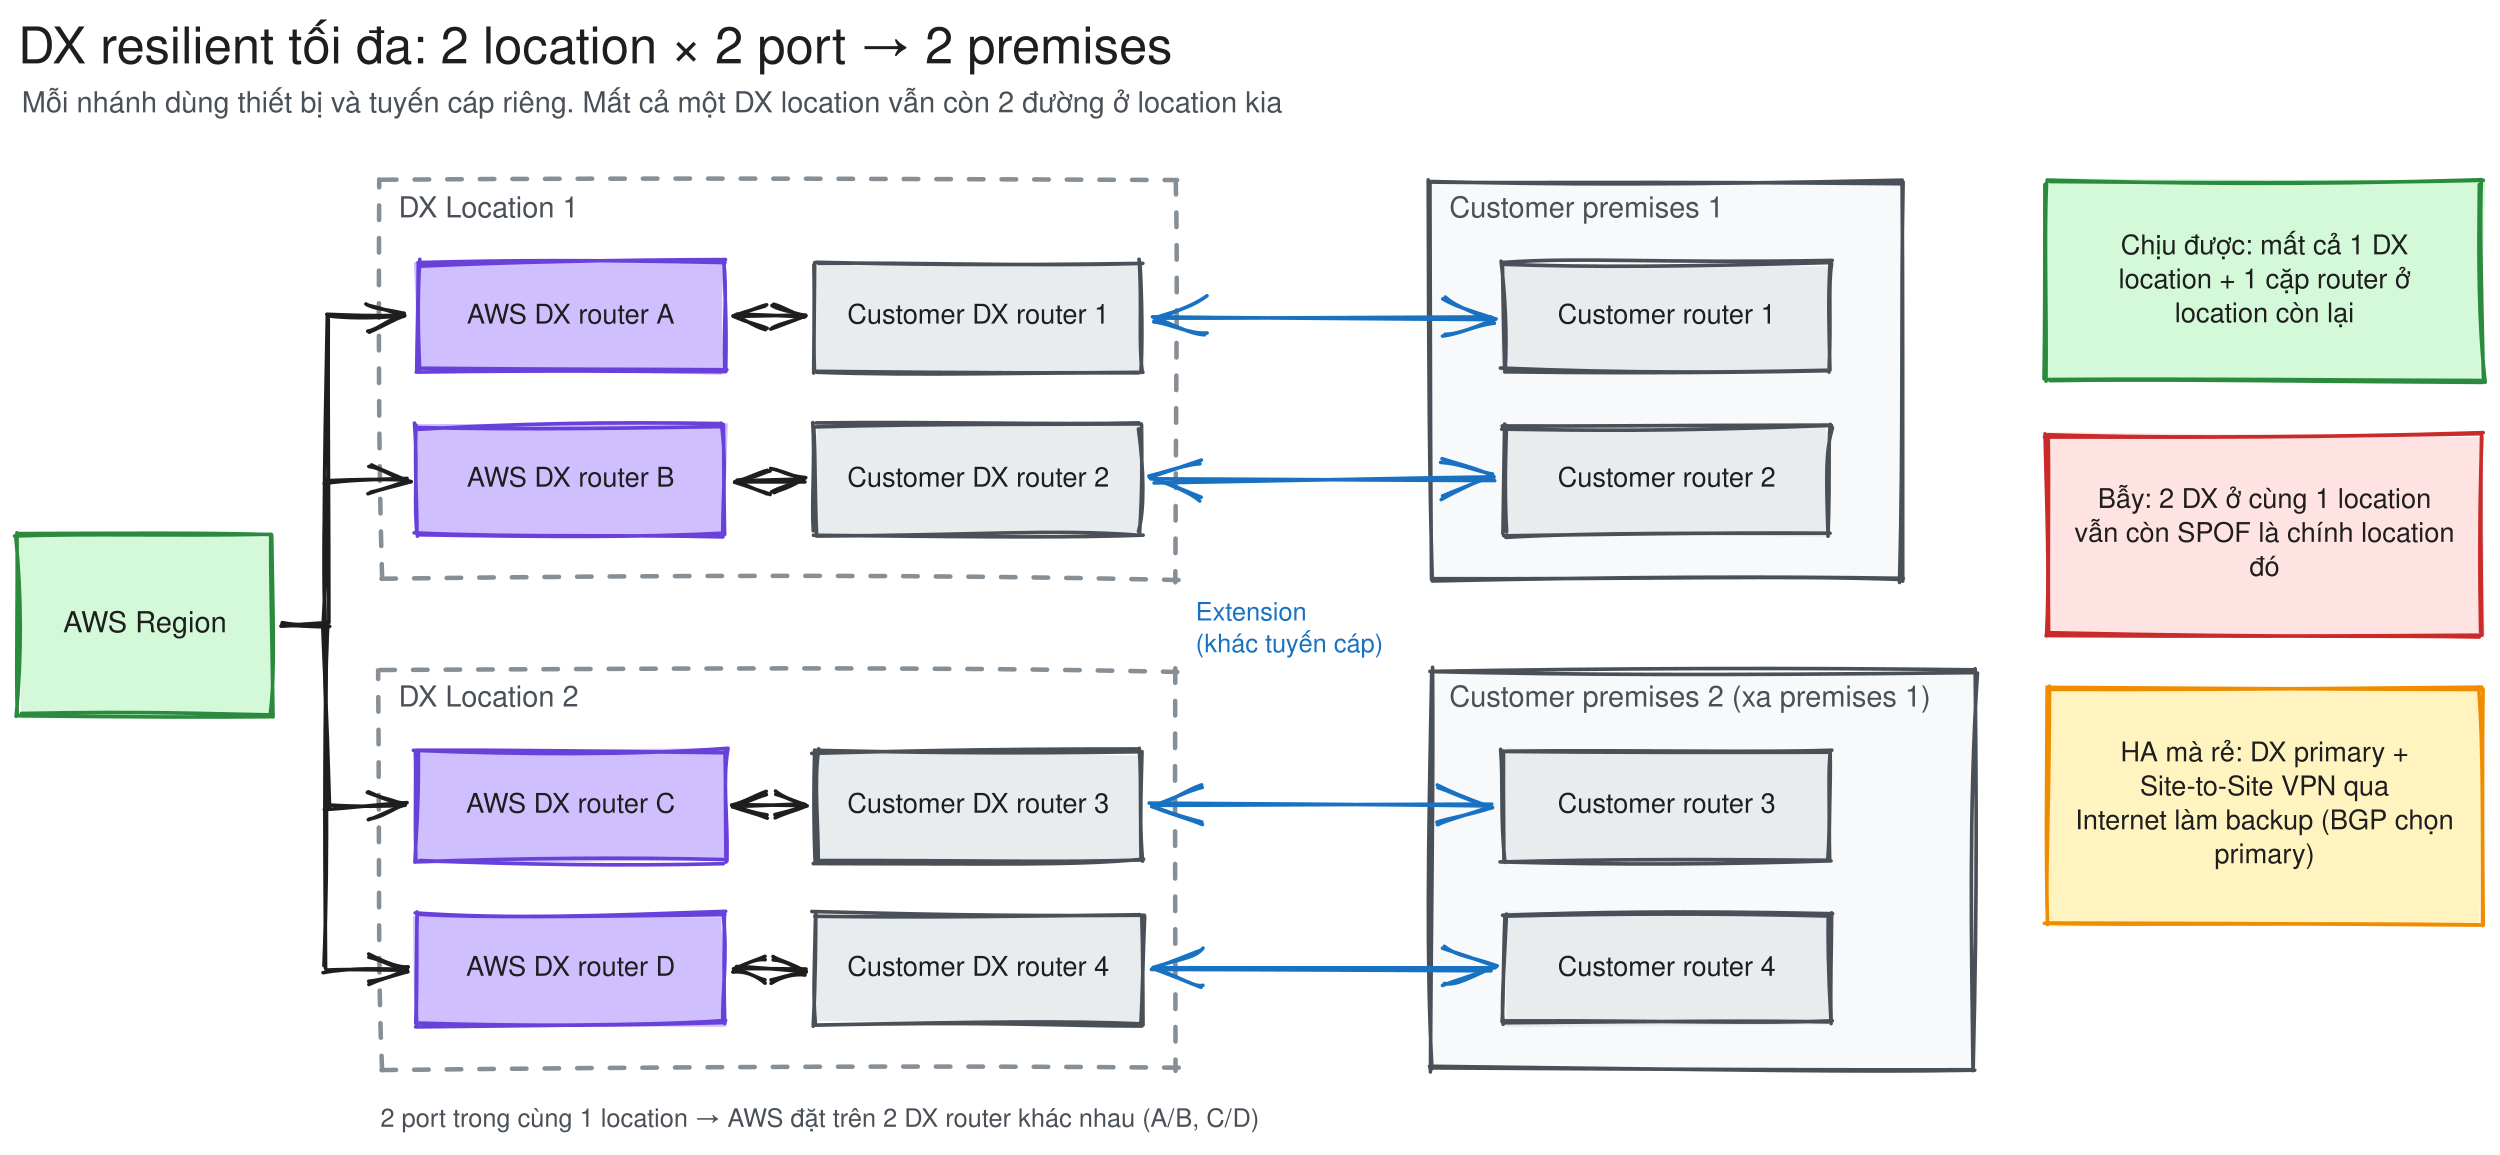
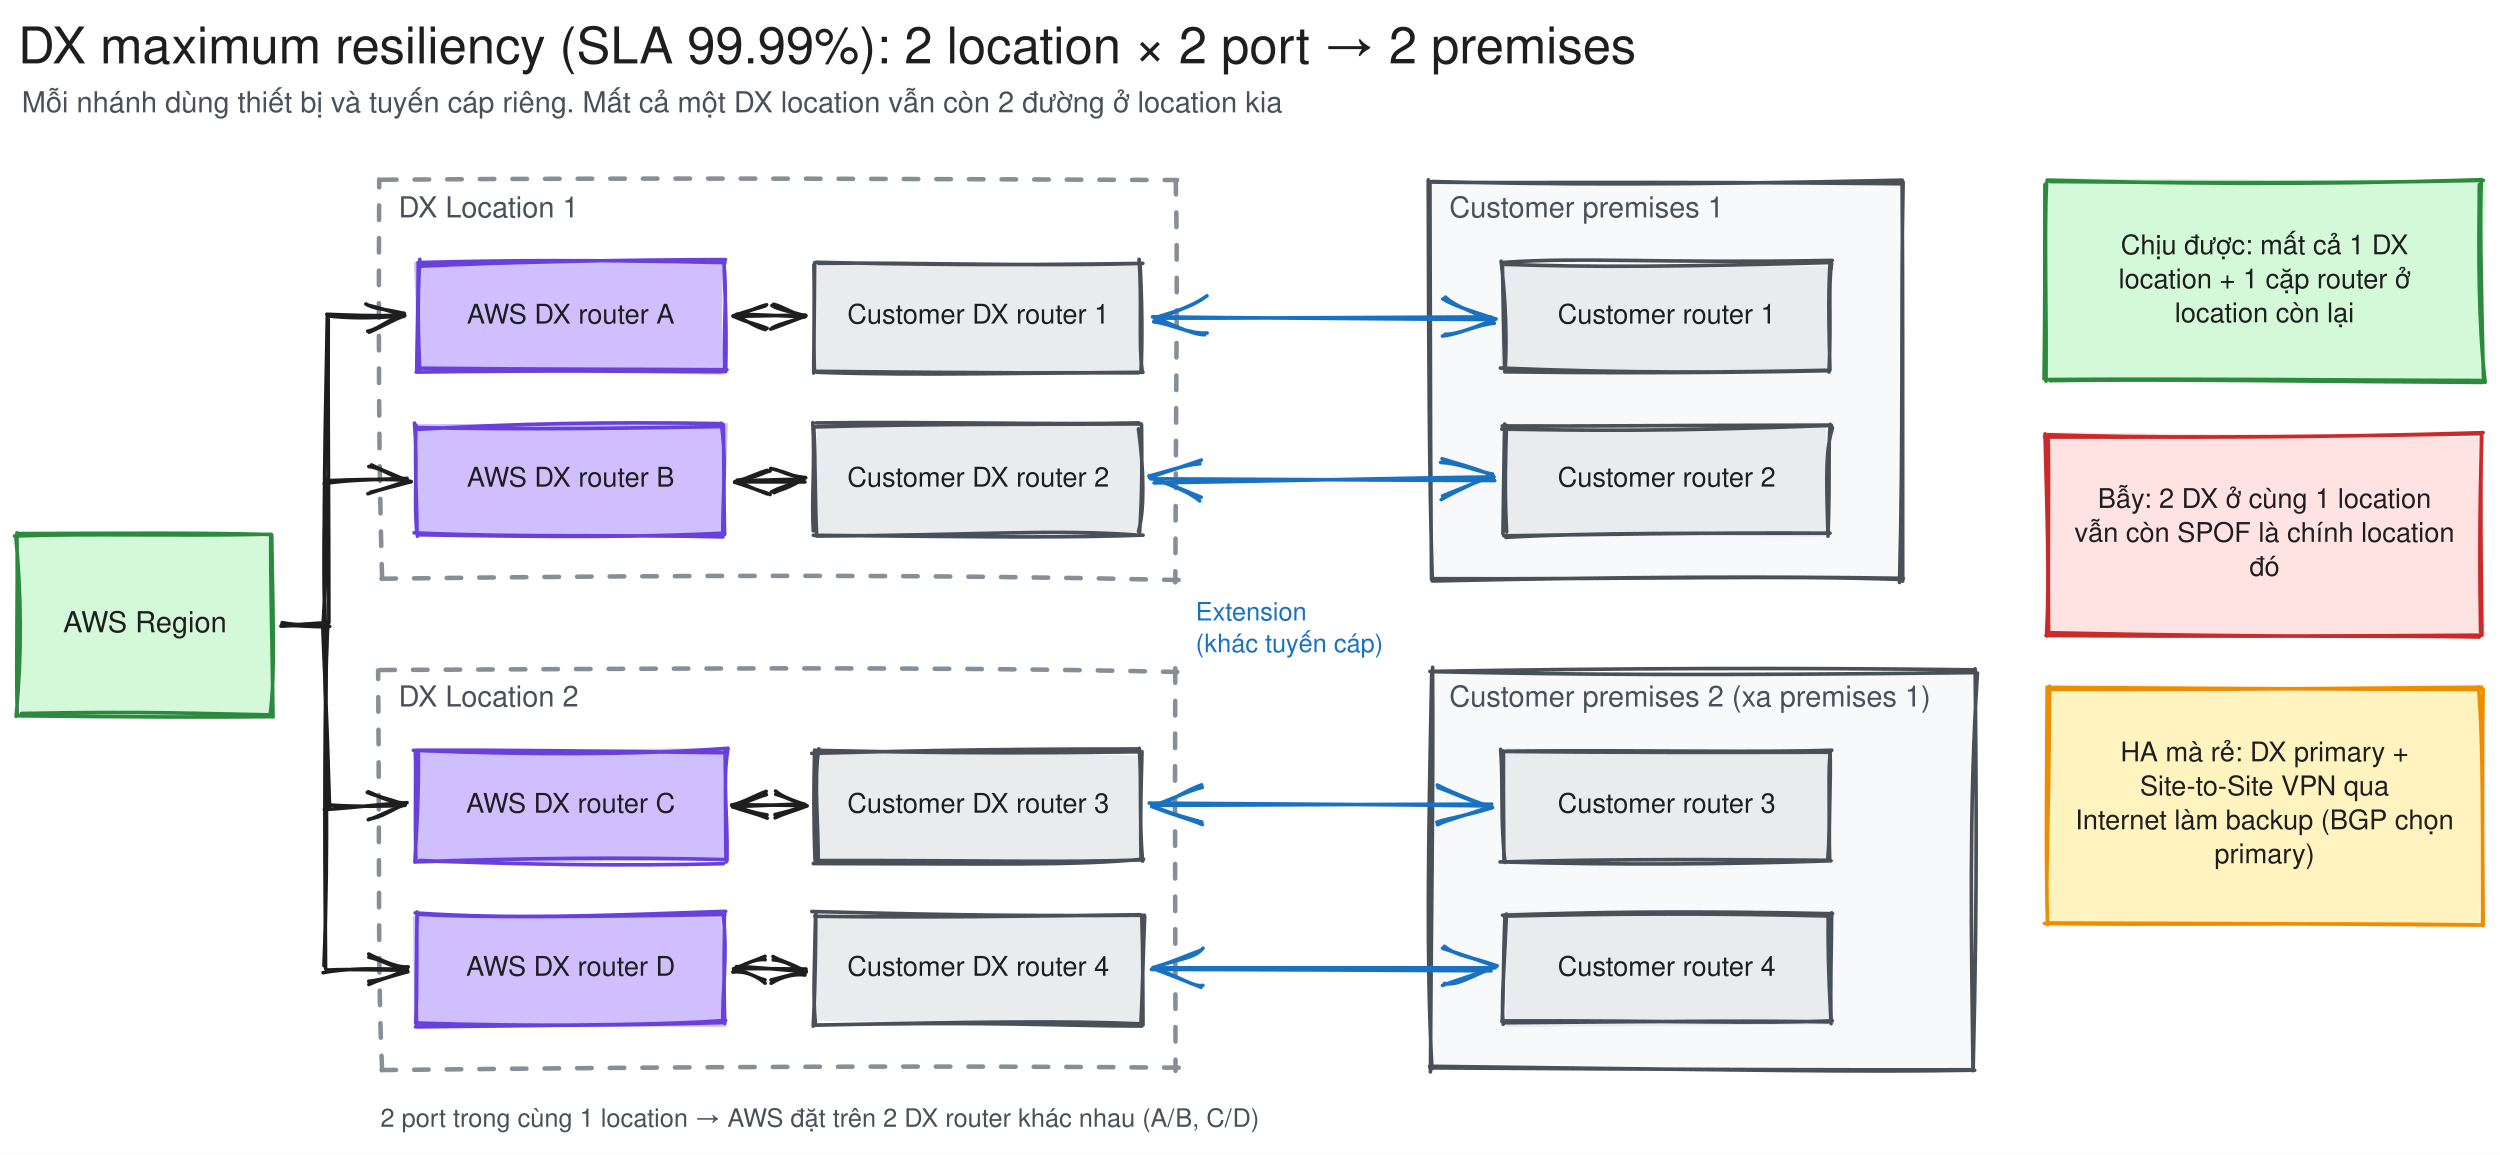
<svg xmlns="http://www.w3.org/2000/svg" version="1.1" viewBox="0 0 1380 637.5" width="1380" height="637.5">
  <defs>
    <style>
      @font-face {
        font-family: "Virgil";
        src: url("https://excalidraw.com/Virgil.woff2");
      }
      @font-face {
        font-family: "Cascadia";
        src: url("https://excalidraw.com/Cascadia.woff2");
      }
    </style>
  </defs>
  <rect x="0" y="0" width="1380" height="637.5" fill="#ffffff" />
-   <g transform="translate(10 10) rotate(0 341.18 17.5)">
-     <text x="0" y="25" font-family="Helvetica, Segoe UI Emoji" font-size="28px" fill="#1e1e1e" text-anchor="start" style="white-space: pre;" direction="ltr">DX resilient tối đa: 2 location × 2 port → 2 premises</text>
+   <g transform="translate(10 10) rotate(0 437.74 17.5)">
+     <text x="0" y="25" font-family="Helvetica, Segoe UI Emoji" font-size="28px" fill="#1e1e1e" text-anchor="start" style="white-space: pre;" direction="ltr">DX maximum resiliency (SLA 99.99%): 2 location × 2 port → 2 premises</text>
  </g>
  <g transform="translate(12 48) rotate(0 363.2 10)">
    <text x="0" y="14" font-family="Helvetica, Segoe UI Emoji" font-size="16px" fill="#495057" text-anchor="start" style="white-space: pre;" direction="ltr">Mỗi nhánh dùng thiết bị và tuyến cáp riêng. Mất cả một DX location vẫn còn 2 đường ở location kia</text>
  </g>
  <g stroke-linecap="round" transform="translate(210 100) rotate(0 220 110)">
    <path d="M0.88 -0.78 C161.93 -2.12, 323.59 -1.04, 439.77 -0.61 M439 -0.68 C440.15 46.67, 439.25 94.85, 438.77 221.45 M440.54 220.17 C304.76 217.05, 169.83 217.36, 0.04 219.46 M0.94 219.38 C-0.34 174.99, -1.28 126.63, -0.67 -0.97" stroke="#868e96" stroke-width="2.5" fill="none" stroke-dasharray="8 10" />
  </g>
  <g transform="translate(220 106) rotate(0 52.8 10)">
    <text x="0" y="14" font-family="Helvetica, Segoe UI Emoji" font-size="16px" fill="#495057" text-anchor="start" style="white-space: pre;" direction="ltr">DX Location 1</text>
  </g>
  <g stroke-linecap="round" transform="translate(210 370) rotate(0 220 110)">
    <path d="M-0.02 -0.16 C149.9 -0.79, 297.83 -2.31, 439.83 0.93 M438.76 -1.08 C438.36 77.9, 438.9 156.62, 438.89 221.1 M440.59 219.36 C304.02 218.11, 169.62 218.86, -0.73 220.69 M0.93 220.8 C-1.5 169.95, -0.37 120.2, -1.27 0.06" stroke="#868e96" stroke-width="2.5" fill="none" stroke-dasharray="8 10" />
  </g>
  <g transform="translate(220 376) rotate(0 52.8 10)">
    <text x="0" y="14" font-family="Helvetica, Segoe UI Emoji" font-size="16px" fill="#495057" text-anchor="start" style="white-space: pre;" direction="ltr">DX Location 2</text>
  </g>
  <g stroke-linecap="round" transform="translate(790 100) rotate(0 130 110)">
    <path d="M-0.03 0.23 L260.65 -0.53 L261.07 219.58 L0.51 218.26" stroke="none" stroke-width="0" fill="#f8f9fa" />
    <path d="M-1.13 0.52 C53.74 1.26, 107.2 0, 260.48 1.44 M0.5 0.2 C68.39 1.94, 134.87 2.19, 260.03 -0.56 M260.53 0.5 C259.2 68.86, 260.68 141.28, 258.53 221.53 M259.95 0.2 C260.45 59.62, 260.23 118.88, 260.3 220.8 M259.96 219.9 C192.43 217.46, 122.73 219.78, 1.07 219.44 M260.68 219.22 C184.5 218.12, 109.26 218.33, 0.63 220.72 M0.57 218.32 C-1 164.69, -1.4 108.8, -1.63 -0.73 M0.2 219.82 C-0.24 174.51, -0.41 129.03, -0.67 0.17" stroke="#495057" stroke-width="2" fill="none" />
  </g>
  <g transform="translate(800 106) rotate(0 81.6 10)">
    <text x="0" y="14" font-family="Helvetica, Segoe UI Emoji" font-size="16px" fill="#495057" text-anchor="start" style="white-space: pre;" direction="ltr">Customer premises 1</text>
  </g>
  <g stroke-linecap="round" transform="translate(790 370) rotate(0 150 110)">
    <path d="M-1.4 1.72 L301.42 1.7 L301.08 221.85 L-0.21 220.1" stroke="none" stroke-width="0" fill="#f8f9fa" />
    <path d="M0.79 0.75 C75.93 2.42, 150.45 3, 299.78 1.3 M-0.7 0.61 C98.46 -1.13, 198.28 -1.49, 299.75 -0.27 M301.56 1.51 C296.72 76.3, 298.24 150.34, 299.08 221.01 M300.28 -0.86 C300.75 57.94, 301.71 117.45, 299.2 219.19 M300.04 220.75 C235.87 221.95, 169.03 220.58, -0.9 218.58 M299.47 220.51 C221.88 220.69, 144.79 220.33, -0.68 219.48 M-0.41 221.7 C-0.07 145.03, 1.3 71.97, 0.8 -1.66 M0.44 219.91 C-2.67 160.08, -1.71 99.57, 0.33 0.56" stroke="#495057" stroke-width="2" fill="none" />
  </g>
  <g transform="translate(800 376) rotate(0 141.36 10)">
    <text x="0" y="14" font-family="Helvetica, Segoe UI Emoji" font-size="16px" fill="#495057" text-anchor="start" style="white-space: pre;" direction="ltr">Customer premises 2 (xa premises 1)</text>
  </g>
  <g stroke-linecap="round" transform="translate(10 295) rotate(0 70 50)">
    <path d="M0.44 -0.93 L138.94 1.51 L139.48 101.15 L1.62 101.52" stroke="none" stroke-width="0" fill="#d3f9d8" />
    <path d="M-1.99 0.87 C39.67 -0.55, 83.49 0.93, 138.51 -0.03 M0.35 -0.47 C52.04 -0.58, 103.38 -1.07, 139.9 0.11 M139.99 0.64 C140.5 39.67, 142.06 78.81, 139.13 99.41 M139.45 -0.13 C139.23 23.76, 140.05 49.23, 140.72 100.76 M139.15 99.62 C104.03 99.03, 72.39 97.48, 1.8 98.83 M139.7 100.63 C103.91 100.97, 65.67 100.82, -0.6 100.12 M-1.11 100.41 C2.2 65.93, 1.72 32.49, -1.22 1.99 M-0.49 100.04 C-1.24 67.33, -0.1 33.2, -0.65 -0.87" stroke="#2b8a3e" stroke-width="2" fill="none" />
  </g>
  <g transform="translate(36.24 335) rotate(0 43.76 10)">
    <text x="43.76" y="14" font-family="Helvetica, Segoe UI Emoji" font-size="16px" fill="#1e1e1e" text-anchor="middle" style="white-space: pre;" direction="ltr">AWS Region</text>
  </g>
  <g stroke-linecap="round" transform="translate(230 145) rotate(0 85 30)">
    <path d="M-1.52 -0.38 L168.86 0.41 L168.48 61.85 L1.04 58.4" stroke="none" stroke-width="0" fill="#d0bfff" />
    <path d="M1.52 1.95 C56.01 -0.49, 111.05 -1.51, 170.47 -1.72 M0.74 -0.06 C48.26 -1.35, 95.09 -1.62, 170.19 -0.05 M169.36 -0.87 C171.52 14.74, 169.48 31.2, 169.89 59.43 M169.66 -0.57 C169.82 14.31, 171.3 27.21, 170.6 60.17 M171.26 59.1 C122.66 58.78, 76.12 58.93, 1.74 58.24 M169.46 60.2 C123.03 60.03, 75.18 59.34, -0.25 60.4 M1.67 59.19 C0.96 41.27, 0.26 22.99, 1.73 -1.82 M0.02 59.28 C0.19 42.5, 0.76 25.03, 0.87 0.38" stroke="#6741d9" stroke-width="2" fill="none" />
  </g>
  <g transform="translate(254.475 165.625) rotate(0 60.525 9.375)">
    <text x="60.525" y="13" font-family="Helvetica, Segoe UI Emoji" font-size="15px" fill="#1e1e1e" text-anchor="middle" style="white-space: pre;" direction="ltr">AWS DX router A</text>
  </g>
  <g stroke-linecap="round" transform="translate(230 235) rotate(0 85 30)">
    <path d="M-0.84 -0.89 L171.79 -1.41 L169.71 60.32 L-1.25 59.97" stroke="none" stroke-width="0" fill="#d0bfff" />
    <path d="M1.1 1.99 C51.96 -1.03, 102.51 -2.32, 168.34 -1.18 M-0.34 0.98 C61.02 2.41, 121.64 1.22, 169.32 0.48 M168.09 -1.43 C171.2 18.73, 169.06 35.55, 168.96 58.09 M169.3 -0.65 C169.68 12.53, 169.32 25.24, 169.98 60.04 M169.05 61.38 C114.17 59.99, 58.38 61.8, -1.42 59.12 M170.08 59.27 C123.7 61.58, 78.51 61.53, 0.53 60.2 M0.42 60.98 C-1.95 42.44, 0.82 25.42, -1.22 -1.45 M0.16 59.04 C0.24 43.81, -1.13 27.64, -0.39 -0.35" stroke="#6741d9" stroke-width="2" fill="none" />
  </g>
  <g transform="translate(254.475 255.625) rotate(0 60.525 9.375)">
    <text x="60.525" y="13" font-family="Helvetica, Segoe UI Emoji" font-size="15px" fill="#1e1e1e" text-anchor="middle" style="white-space: pre;" direction="ltr">AWS DX router B</text>
  </g>
  <g stroke-linecap="round" transform="translate(450 145) rotate(0 90 30)">
    <path d="M1.29 1.03 L180.25 1.79 L181.82 60.1 L-1.82 59.66" stroke="none" stroke-width="0" fill="#e9ecef" />
    <path d="M1.86 0.35 C58.46 -0.25, 116.37 2.15, 178.87 0.46 M0.67 -0.22 C47.36 0.82, 94.76 1.68, 180.83 0.38 M178.77 -1.89 C180.48 21.04, 178.43 46.1, 180.44 59.43 M179.28 -0.04 C180.47 21.63, 180.64 43.39, 179.78 60.47 M178.43 60.83 C118.47 60.5, 59.37 62.6, 0.84 60.51 M180.89 60.5 C138.74 61.03, 96.57 60.9, -0.27 59.96 M-0.43 59.54 C-1.05 43.24, -0.24 26.6, -0.75 1.2 M-0.86 60.9 C-0.6 39.56, -0.48 17.98, -0.27 -0.05" stroke="#495057" stroke-width="2" fill="none" />
  </g>
  <g transform="translate(460.425 165.625) rotate(0 79.575 9.375)">
    <text x="79.575" y="13" font-family="Helvetica, Segoe UI Emoji" font-size="15px" fill="#1e1e1e" text-anchor="middle" style="white-space: pre;" direction="ltr">Customer DX router 1</text>
  </g>
  <g stroke-linecap="round" transform="translate(450 235) rotate(0 90 30)">
    <path d="M0.92 -1.95 L179.22 -0.27 L179.42 59.1 L-0.68 60.49" stroke="none" stroke-width="0" fill="#e9ecef" />
    <path d="M0.51 -1.55 C65.76 -2.38, 133 -0.46, 178.63 -1.57 M-0.65 0.67 C65.66 -1.21, 130.95 -0.63, 179.99 -0.97 M178.4 1.75 C181.52 23.56, 181.84 47.18, 178.43 58.27 M180.13 -0.56 C180.3 18.29, 180.67 35.14, 179.03 59.45 M179.52 60.48 C131.81 56.8, 86.91 60.57, 0.71 60.92 M181 60.41 C142.53 61.74, 105.95 61.58, -0.98 60.47 M-1.08 58.04 C-2.14 41.24, -0.05 18.85, -1.37 -1.71 M0.79 60.33 C-0.23 38.59, 0.16 18.57, -0.81 0.18" stroke="#495057" stroke-width="2" fill="none" />
  </g>
  <g transform="translate(460.425 255.625) rotate(0 79.575 9.375)">
    <text x="79.575" y="13" font-family="Helvetica, Segoe UI Emoji" font-size="15px" fill="#1e1e1e" text-anchor="middle" style="white-space: pre;" direction="ltr">Customer DX router 2</text>
  </g>
  <g stroke-linecap="round" transform="translate(230 415) rotate(0 85 30)">
    <path d="M0.22 -0.55 L168.9 -2 L170.61 59.67 L-0.9 61.76" stroke="none" stroke-width="0" fill="#d0bfff" />
    <path d="M-1.82 -0.83 C58.13 1.63, 118.79 1.92, 171.7 -1.94 M0.29 -0.9 C50.36 -1.04, 100.25 -0.37, 170.45 0.54 M171.88 -1.98 C168.68 16.99, 171.84 34.54, 171.31 60.08 M170.16 -0.26 C170.57 19.77, 170.46 42.23, 170.76 60.86 M169.28 61.76 C112.9 63.13, 56.83 62.23, 1.68 59.99 M170.37 59.49 C114.19 58.08, 57.48 58.7, -0.8 60.73 M-0.98 60.9 C-0.38 46.2, 1.14 32.24, 0.97 -0.03 M-0.43 59.45 C-1.06 36.14, -0.29 12.31, -0.74 -0.43" stroke="#6741d9" stroke-width="2" fill="none" />
  </g>
  <g transform="translate(254.475 435.625) rotate(0 60.525 9.375)">
    <text x="60.525" y="13" font-family="Helvetica, Segoe UI Emoji" font-size="15px" fill="#1e1e1e" text-anchor="middle" style="white-space: pre;" direction="ltr">AWS DX router C</text>
  </g>
  <g stroke-linecap="round" transform="translate(230 505) rotate(0 85 30)">
    <path d="M-1.99 0.79 L168.06 1.36 L170.95 61.8 L-1.38 61.2" stroke="none" stroke-width="0" fill="#d0bfff" />
    <path d="M-0.8 -1.07 C51.47 2.5, 100.18 0.54, 170.57 -1.96 M1 -0.21 C39.39 1.62, 79.74 1.03, 170.14 -0.09 M169.16 -0.12 C171.92 22.43, 168.46 43.56, 169.02 59.52 M169.83 0.92 C169.87 17.27, 169.36 33.54, 170.08 59.96 M170.55 58.29 C136.31 60.71, 102.78 60.65, -0.59 61.87 M170.17 59.45 C117.24 60.98, 64.41 61.7, -0.19 59.7 M0.07 61.77 C-0.64 45.34, -0.04 30.64, 0.2 -1.6 M-0.54 59.68 C0.54 37.37, -0.24 12.86, 0.28 0.66" stroke="#6741d9" stroke-width="2" fill="none" />
  </g>
  <g transform="translate(254.475 525.625) rotate(0 60.525 9.375)">
    <text x="60.525" y="13" font-family="Helvetica, Segoe UI Emoji" font-size="15px" fill="#1e1e1e" text-anchor="middle" style="white-space: pre;" direction="ltr">AWS DX router D</text>
  </g>
  <g stroke-linecap="round" transform="translate(450 415) rotate(0 90 30)">
    <path d="M0.61 -0.38 L178.59 1.97 L181.55 58.98 L1.8 60.41" stroke="none" stroke-width="0" fill="#e9ecef" />
    <path d="M-1.94 0.87 C40.57 -0.17, 84.38 -1.58, 178.29 -1.58 M-0.25 -0.83 C49.2 0.22, 97.95 1.19, 179.17 -0.01 M178.88 -1.95 C180.3 18.49, 178.69 36.18, 180.69 60.34 M180.39 -0.08 C180.02 16.1, 179.31 32.22, 179.86 59.83 M181.24 59.23 C143.27 62.84, 106.65 61.83, -1.09 61.7 M180.99 59.67 C135.25 61.21, 90.39 59.84, 0.78 60.03 M1.66 60.23 C1.76 39.75, -0.82 15.78, 1.95 -1.65 M-0.05 60.98 C-0.95 39.39, -0.87 18.77, -0.33 -0.97" stroke="#495057" stroke-width="2" fill="none" />
  </g>
  <g transform="translate(460.425 435.625) rotate(0 79.575 9.375)">
    <text x="79.575" y="13" font-family="Helvetica, Segoe UI Emoji" font-size="15px" fill="#1e1e1e" text-anchor="middle" style="white-space: pre;" direction="ltr">Customer DX router 3</text>
  </g>
  <g stroke-linecap="round" transform="translate(450 505) rotate(0 90 30)">
    <path d="M-0.06 1.49 L180.02 0.98 L181.65 61.07 L-0.33 58.5" stroke="none" stroke-width="0" fill="#e9ecef" />
    <path d="M-1.87 -1.85 C49.3 -0.6, 100.91 0.88, 181.71 0.23 M-0.24 0.8 C58.15 1.62, 116.18 0.76, 179.25 -0.09 M181.86 0.96 C180.97 21.38, 180.63 44.78, 179.78 60.08 M180.24 0.56 C180.94 19.89, 180.8 41.04, 180.95 60.81 M180.27 61.4 C138.42 61.44, 98.07 58.58, -0.56 60.91 M179.22 60.12 C136.65 58.35, 91.54 59.07, 0.65 60.83 M-1.11 61.47 C0.25 35.04, 0.29 10.28, 0.32 -0.92 M0.09 59.85 C-1.32 44.89, -0.41 31.24, 0.18 -0.53" stroke="#495057" stroke-width="2" fill="none" />
  </g>
  <g transform="translate(460.425 525.625) rotate(0 79.575 9.375)">
    <text x="79.575" y="13" font-family="Helvetica, Segoe UI Emoji" font-size="15px" fill="#1e1e1e" text-anchor="middle" style="white-space: pre;" direction="ltr">Customer DX router 4</text>
  </g>
  <g stroke-linecap="round" transform="translate(830 145) rotate(0 90 30)">
    <path d="M-1.38 1.96 L180.36 1.99 L178.62 58.6 L-1.56 61.57" stroke="none" stroke-width="0" fill="#e9ecef" />
    <path d="M-0.2 -0.14 C42.36 -3.23, 84.89 0.43, 181.41 -1.26 M0.61 0.94 C48.74 2.6, 96.18 2.3, 180.37 -0.07 M181.07 0.51 C179.01 13.77, 180.99 30.51, 179.58 60.38 M180.2 -0.33 C178.99 20.03, 179.67 38.22, 180.13 59.28 M178.19 59.38 C124.98 60.58, 70.88 61.12, -1.79 58.15 M179.05 59.64 C108.96 61.14, 37.51 60.79, 0.65 60.25 M0.85 60.16 C2.04 39.25, 0.78 17.57, -1.38 -0.8 M0.62 59.28 C0.01 41.19, -0.26 20.69, -0.67 0.07" stroke="#495057" stroke-width="2" fill="none" />
  </g>
  <g transform="translate(852.125 165.625) rotate(0 67.875 9.375)">
    <text x="67.875" y="13" font-family="Helvetica, Segoe UI Emoji" font-size="15px" fill="#1e1e1e" text-anchor="middle" style="white-space: pre;" direction="ltr">Customer router 1</text>
  </g>
  <g stroke-linecap="round" transform="translate(830 235) rotate(0 90 30)">
    <path d="M-0.02 -0.77 L178.14 -0.15 L178.7 61.42 L-0.06 59.04" stroke="none" stroke-width="0" fill="#e9ecef" />
    <path d="M-1.07 1.89 C45.62 2.56, 87.07 3.42, 180.96 -0.17 M-0.77 0.11 C44.77 0.36, 89.71 -0.23, 179.26 -0.35 M181.53 1.1 C177.9 13.51, 177.96 24.57, 179 58.5 M180.29 -0.76 C179.05 11.95, 180.32 23.72, 179.08 60.98 M178.38 59.37 C114.9 59.44, 48.18 58.85, 1.24 61.63 M180.2 59.32 C111.13 58.84, 40.52 60.29, 0.07 60.72 M1.66 58.64 C0.37 35.35, 1.2 13.34, 1.57 -0.15 M-0.38 59.64 C-0.12 42.08, 0.08 24.42, 0.54 -0.91" stroke="#495057" stroke-width="2" fill="none" />
  </g>
  <g transform="translate(852.125 255.625) rotate(0 67.875 9.375)">
    <text x="67.875" y="13" font-family="Helvetica, Segoe UI Emoji" font-size="15px" fill="#1e1e1e" text-anchor="middle" style="white-space: pre;" direction="ltr">Customer router 2</text>
  </g>
  <g stroke-linecap="round" transform="translate(830 415) rotate(0 90 30)">
    <path d="M1.07 -1.99 L179.76 1.01 L180.55 60.45 L1.15 61.55" stroke="none" stroke-width="0" fill="#e9ecef" />
    <path d="M1.13 -0.34 C72.21 -1.13, 142.9 0.53, 181.17 -0.9 M-0.02 -0.19 C56.58 0.39, 111.94 0.39, 180.32 0.24 M180.13 1.49 C178.83 17.6, 180.68 36.64, 178.9 60.08 M180.21 -0.69 C180.78 18.17, 179.29 34.92, 179.98 59.58 M180.73 60.17 C122.99 62.13, 66.14 62.59, -1.96 60.77 M180.24 59.86 C119.74 59.45, 58.92 59.07, -0.2 60.77 M0.78 61.04 C-1.91 38.21, -0.21 16.66, -1.66 -1.37 M0.17 60.29 C0.12 45.25, -0.16 30.35, -0.06 -0.45" stroke="#495057" stroke-width="2" fill="none" />
  </g>
  <g transform="translate(852.125 435.625) rotate(0 67.875 9.375)">
    <text x="67.875" y="13" font-family="Helvetica, Segoe UI Emoji" font-size="15px" fill="#1e1e1e" text-anchor="middle" style="white-space: pre;" direction="ltr">Customer router 3</text>
  </g>
  <g stroke-linecap="round" transform="translate(830 505) rotate(0 90 30)">
    <path d="M1.38 -1.87 L180.29 0.84 L180.7 60.5 L1.41 61.98" stroke="none" stroke-width="0" fill="#e9ecef" />
    <path d="M-0.59 0.2 C49.15 -1.47, 96.34 -2.39, 181.61 -0.65 M0.21 0.73 C61.06 -0.74, 121.98 -0.86, 179.3 0.66 M181.07 -1.11 C181.01 19.77, 180.19 40.21, 180.8 58.92 M179.15 -0.59 C179.03 14.8, 179.05 29.27, 180.75 60.02 M181.46 58.46 C137.48 60.32, 92.5 58.22, -0.91 58.52 M179.03 59.1 C141.31 58.38, 101.93 58.65, 0.16 59.59 M-0.24 60.43 C-1.32 48, 0.15 33.13, 1.58 -0.43 M-0.85 59.04 C0.03 44.42, -0.36 28.72, 0.75 0.03" stroke="#495057" stroke-width="2" fill="none" />
  </g>
  <g transform="translate(852.125 525.625) rotate(0 67.875 9.375)">
    <text x="67.875" y="13" font-family="Helvetica, Segoe UI Emoji" font-size="15px" fill="#1e1e1e" text-anchor="middle" style="white-space: pre;" direction="ltr">Customer router 4</text>
  </g>
  <g stroke-linecap="round" transform="translate(1130 100) rotate(0 120 55)">
    <path d="M-0.87 -1.61 L241.96 0.02 L239.26 110.07 L0.26 111" stroke="none" stroke-width="0" fill="#d3f9d8" />
    <path d="M1.59 0.21 C84.02 1.01, 166.9 1.27, 240.81 -0.45 M0.02 -0.59 C66.92 1.16, 135.03 2.46, 239.28 -0.78 M238.59 1.87 C238.17 39.94, 237.93 78.25, 241.84 110.99 M239.72 -0.9 C238.9 23.16, 239.44 46.04, 240.84 109.57 M240.46 111.09 C150.77 110.63, 58.62 109.12, 1.66 110.12 M239.22 110.03 C160.09 109.86, 79.28 108.9, -0.21 109.51 M-1.7 109.09 C-1.25 79.09, -1.24 49.55, -1.22 1.87 M-0.6 110.43 C-0.2 71.25, -1.61 31.64, -0.32 0.84" stroke="#2b8a3e" stroke-width="2" fill="none" />
  </g>
  <g transform="translate(1162.625 126.875) rotate(0 87.375 28.125)">
    <text x="87.375" y="13.5" font-family="Helvetica, Segoe UI Emoji" font-size="15px" fill="#1e1e1e" text-anchor="middle" style="white-space: pre;" direction="ltr">Chịu được: mất cả 1 DX</text>
    <text x="87.375" y="32.25" font-family="Helvetica, Segoe UI Emoji" font-size="15px" fill="#1e1e1e" text-anchor="middle" style="white-space: pre;" direction="ltr">location + 1 cặp router ở</text>
    <text x="87.375" y="51" font-family="Helvetica, Segoe UI Emoji" font-size="15px" fill="#1e1e1e" text-anchor="middle" style="white-space: pre;" direction="ltr">location còn lại</text>
  </g>
  <g stroke-linecap="round" transform="translate(1130 240) rotate(0 120 55)">
    <path d="M-1.92 -1.49 L240.31 1.24 L241.63 111.94 L0.15 111.52" stroke="none" stroke-width="0" fill="#ffe3e3" />
    <path d="M-1.43 1.25 C72.92 1.21, 143.33 1.91, 240.71 -1.19 M0.52 -0.02 C56.26 1.67, 113.21 1.71, 239.53 -0.6 M239.96 1.27 C238.53 41.09, 238.75 82.27, 239.29 108.75 M239.83 -0.94 C239.04 36.89, 239.54 73.07, 240.04 110.11 M238.54 111.64 C189.29 110.63, 140.51 112.2, 0.72 109.26 M240.04 110.61 C160.31 111.17, 82.36 111.37, -0.59 110.83 M-0.32 111.04 C1.43 77.85, -0.17 40.63, -1.16 -0.5 M0.86 110.66 C0.34 66.7, 1.18 23, 0.58 0.21" stroke="#c92a2a" stroke-width="2" fill="none" />
  </g>
  <g transform="translate(1143.725 266.875) rotate(0 106.275 28.125)">
    <text x="106.275" y="13.5" font-family="Helvetica, Segoe UI Emoji" font-size="15px" fill="#1e1e1e" text-anchor="middle" style="white-space: pre;" direction="ltr">Bẫy: 2 DX ở cùng 1 location</text>
    <text x="106.275" y="32.25" font-family="Helvetica, Segoe UI Emoji" font-size="15px" fill="#1e1e1e" text-anchor="middle" style="white-space: pre;" direction="ltr">vẫn còn SPOF là chính location</text>
    <text x="106.275" y="51" font-family="Helvetica, Segoe UI Emoji" font-size="15px" fill="#1e1e1e" text-anchor="middle" style="white-space: pre;" direction="ltr">đó</text>
  </g>
  <g stroke-linecap="round" transform="translate(1130 380) rotate(0 120 65)">
    <path d="M0.05 1.09 L241.65 -1.87 L238.54 129.85 L0.67 131.6" stroke="none" stroke-width="0" fill="#fff3bf" />
    <path d="M1.56 0.55 C63.44 0.68, 124.28 0.43, 239.81 -0.66 M0.7 -0.57 C68.65 -0.15, 136.61 0.3, 239.37 0.61 M238.23 -0.86 C240.88 35.02, 240.07 69.62, 240.77 130.6 M240.64 0.44 C240.14 34.88, 240.51 70.13, 240.38 130.94 M238.43 130.54 C143.47 129.3, 47.3 130.78, -1.51 129.68 M239.28 130.65 C144.9 129.85, 51.14 129.62, 0.22 129.5 M0.21 128.21 C-0.94 101.8, 1.08 76.26, 1.36 -1.23 M0.21 130.29 C-0.84 87.81, -0.16 46.54, 0.01 -0.74" stroke="#f08c00" stroke-width="2" fill="none" />
  </g>
  <g transform="translate(1142.525 407.5) rotate(0 107.475 37.5)">
    <text x="107.475" y="12.75" font-family="Helvetica, Segoe UI Emoji" font-size="15px" fill="#1e1e1e" text-anchor="middle" style="white-space: pre;" direction="ltr">HA mà rẻ: DX primary +</text>
    <text x="107.475" y="31.5" font-family="Helvetica, Segoe UI Emoji" font-size="15px" fill="#1e1e1e" text-anchor="middle" style="white-space: pre;" direction="ltr">Site-to-Site VPN qua</text>
    <text x="107.475" y="50.25" font-family="Helvetica, Segoe UI Emoji" font-size="15px" fill="#1e1e1e" text-anchor="middle" style="white-space: pre;" direction="ltr">Internet làm backup (BGP chọn</text>
    <text x="107.475" y="69" font-family="Helvetica, Segoe UI Emoji" font-size="15px" fill="#1e1e1e" text-anchor="middle" style="white-space: pre;" direction="ltr">primary)</text>
  </g>
  <g stroke-linecap="round">
    <g transform="translate(156 345) rotate(0 34 -85)">
      <path d="M-0.36 -0.28 C5.3 1.09, 10.44 -0.72, 23.58 -1.19 M0.45 0.27 C10.39 0.13, 18.23 -0.41, 23.39 0.37 M25.55 -1.34 C25.53 -62.74, 24.93 -126.84, 25.2 -168.7 M23.39 -0.46 C22.67 -38.63, 22.75 -76.94, 24.67 -170.24 M24.39 -171.52 C37.58 -171.02, 49.4 -170.49, 66.53 -170.95 M24.64 -170.67 C35.03 -169.45, 48.44 -168.99, 67.46 -170.81" stroke="#1e1e1e" stroke-width="2" fill="none" />
    </g>
    <g transform="translate(156 345) rotate(0 34 -85)">
      <path d="M46.98 -162.18 C51.79 -162.97, 55.98 -166.94, 67.04 -172.01 M47.8 -161.64 C56.29 -165.31, 62.6 -169.34, 66.85 -170.44" stroke="#1e1e1e" stroke-width="2" fill="none" />
    </g>
    <g transform="translate(156 345) rotate(0 34 -85)">
      <path d="M45.96 -177.2 C50.87 -174.33, 55.31 -174.66, 67.04 -172.01 M46.78 -176.65 C55.54 -174.41, 62.25 -172.55, 66.85 -170.44" stroke="#1e1e1e" stroke-width="2" fill="none" />
    </g>
  </g>
  <g stroke-linecap="round">
    <g transform="translate(156 345) rotate(0 34 -40)">
      <path d="M-0.92 0.61 C8.82 -0.49, 12.32 1.4, 25.96 0.78 M0.56 -0.25 C9.4 0.57, 18.56 0.07, 23.53 0.38 M22.42 -1.41 C23.16 -16.25, 24.81 -35.39, 25.08 -81.54 M23.37 0.15 C22.71 -26.33, 22.74 -51.1, 24.09 -80.07 M23 -78.06 C34.14 -79.9, 49.33 -80.31, 68.69 -80.91 M23.4 -79.61 C40.29 -80.39, 56.15 -80.64, 68.94 -79.91" stroke="#1e1e1e" stroke-width="2" fill="none" />
    </g>
    <g transform="translate(156 345) rotate(0 34 -40)">
      <path d="M47.11 -72.46 C55.92 -75.53, 58.53 -75.63, 70.89 -79.13 M48.6 -73.31 C56.37 -75.03, 64.39 -78.05, 68.47 -79.54" stroke="#1e1e1e" stroke-width="2" fill="none" />
    </g>
    <g transform="translate(156 345) rotate(0 34 -40)">
      <path d="M47.6 -87.5 C56.34 -86.21, 58.8 -81.95, 70.89 -79.13 M49.08 -88.35 C56.53 -84.55, 64.37 -82.05, 68.47 -79.54" stroke="#1e1e1e" stroke-width="2" fill="none" />
    </g>
  </g>
  <g stroke-linecap="round">
    <g transform="translate(156 345) rotate(0 34 50)">
      <path d="M0.71 -0.7 C7.46 0.11, 10.08 0.89, 24.16 -1.03 M0.17 -0.32 C6.7 0.2, 12.66 -0.75, 24.1 -0.41 M22.14 0.2 C22.85 21.51, 24.22 41.15, 25.94 101.37 M24.95 -0.55 C23.83 21.02, 23.45 40.57, 24.5 100.72 M23.06 101.89 C38.87 100.94, 52.59 98.97, 68.69 98.06 M24.65 99.27 C41.27 100.53, 57.92 99.97, 67.53 99.54" stroke="#1e1e1e" stroke-width="2" fill="none" />
    </g>
    <g transform="translate(156 345) rotate(0 34 50)">
      <path d="M47.84 107.1 C53.82 106, 55.61 104.87, 67.69 98.51 M47.31 107.47 C52.9 105.8, 57.9 102.65, 67.63 99.13" stroke="#1e1e1e" stroke-width="2" fill="none" />
    </g>
    <g transform="translate(156 345) rotate(0 34 50)">
      <path d="M47.3 92.06 C53.3 94.43, 55.22 96.77, 67.69 98.51 M46.77 92.43 C52.44 94.77, 57.59 95.64, 67.63 99.13" stroke="#1e1e1e" stroke-width="2" fill="none" />
    </g>
  </g>
  <g stroke-linecap="round">
    <g transform="translate(156 345) rotate(0 34 95)">
      <path d="M-0.2 -1.29 C10.26 0.59, 18.85 0.58, 24.82 -1.64 M-0.09 0.49 C5.96 -0.2, 10.77 0.3, 24.66 0.97 M23.16 -0.16 C23.7 60.99, 25.51 120.95, 22.83 188.03 M24.47 0.22 C23.3 48.45, 23 98.94, 23.71 189.57 M22.34 191.92 C38.16 189, 54.98 189.86, 68.84 190.12 M24.25 190.47 C38.94 189.76, 54.45 190.71, 68.39 190.42" stroke="#1e1e1e" stroke-width="2" fill="none" />
    </g>
    <g transform="translate(156 345) rotate(0 34 95)">
      <path d="M47.52 196.67 C56.65 195.72, 63.99 192.87, 69.21 188.77 M47.63 198.44 C52.94 195.99, 56.97 194.73, 69.05 191.38" stroke="#1e1e1e" stroke-width="2" fill="none" />
    </g>
    <g transform="translate(156 345) rotate(0 34 95)">
      <path d="M47.51 181.62 C56.79 186.34, 64.13 189.16, 69.21 188.77 M47.62 183.4 C52.86 184.46, 56.9 186.72, 69.05 191.38" stroke="#1e1e1e" stroke-width="2" fill="none" />
    </g>
  </g>
  <g stroke-linecap="round">
    <g transform="translate(406 175) rotate(0 19 0)">
      <path d="M-0.94 -0.35 C5.6 -0.41, 32.1 -1.07, 38.72 -1.04 M0.77 -1.57 C7.25 -1.47, 31.87 -0.49, 38.15 -0.05" stroke="#1e1e1e" stroke-width="2" fill="none" />
    </g>
    <g transform="translate(406 175) rotate(0 19 0)">
      <path d="M16.24 -6.05 C10.52 -4.3, 7.31 -3.63, -0.36 -0.9 M17.18 -6.75 C11.97 -5.5, 6.75 -2.56, -1.29 -0.55" stroke="#1e1e1e" stroke-width="2" fill="none" />
    </g>
    <g transform="translate(406 175) rotate(0 19 0)">
      <path d="M16.49 6.94 C10.77 5.34, 7.5 2.65, -0.36 -0.9 M17.43 6.24 C12.02 3.91, 6.73 3.27, -1.29 -0.55" stroke="#1e1e1e" stroke-width="2" fill="none" />
    </g>
    <g transform="translate(406 175) rotate(0 19 0)">
      <path d="M19.43 6.64 C23.05 5.48, 29.13 2.94, 38.72 -0.61 M20.37 5.94 C24.93 3.45, 29.6 2.97, 37.8 -0.25" stroke="#1e1e1e" stroke-width="2" fill="none" />
    </g>
    <g transform="translate(406 175) rotate(0 19 0)">
      <path d="M20.11 -6.34 C23.49 -4.15, 29.38 -3.33, 38.72 -0.61 M21.05 -7.04 C25.55 -5.95, 30.04 -2.85, 37.8 -0.25" stroke="#1e1e1e" stroke-width="2" fill="none" />
    </g>
  </g>
  <g stroke-linecap="round">
    <g transform="translate(406 265) rotate(0 19 0)">
      <path d="M-0.26 0.94 C6.32 1.02, 31.94 1.05, 38.3 1.03 M1.81 0.39 C8.35 0.11, 31.64 -0.3, 37.52 -0.56" stroke="#1e1e1e" stroke-width="2" fill="none" />
    </g>
    <g transform="translate(406 265) rotate(0 19 0)">
      <path d="M19.1 -5.02 C15.64 -4.38, 11.63 -1.34, 0.88 0.17 M17.53 -5.37 C12.52 -4.02, 9.35 -2.03, -0.46 1.2" stroke="#1e1e1e" stroke-width="2" fill="none" />
    </g>
    <g transform="translate(406 265) rotate(0 19 0)">
      <path d="M19.06 7.98 C15.55 5.98, 11.55 6.38, 0.88 0.17 M17.49 7.63 C12.56 5.65, 9.41 4.32, -0.46 1.2" stroke="#1e1e1e" stroke-width="2" fill="none" />
    </g>
    <g transform="translate(406 265) rotate(0 19 0)">
      <path d="M21.35 6.94 C25.04 4.92, 28.24 5.23, 38.66 -1.33 M19.77 6.59 C23.94 4.2, 29.87 2.75, 37.31 -0.3" stroke="#1e1e1e" stroke-width="2" fill="none" />
    </g>
    <g transform="translate(406 265) rotate(0 19 0)">
      <path d="M20.97 -6.05 C24.8 -5.43, 28.07 -2.49, 38.66 -1.33 M19.39 -6.4 C23.57 -5.47, 29.6 -3.59, 37.31 -0.3" stroke="#1e1e1e" stroke-width="2" fill="none" />
    </g>
  </g>
  <g stroke-linecap="round">
    <g transform="translate(406 445) rotate(0 19 0)">
      <path d="M-0.89 0.14 C5.29 0.14, 30.81 -1.12, 37.25 -1.14 M0.84 -0.84 C7.4 -0.63, 33.57 -0.56, 39.57 -0.19" stroke="#1e1e1e" stroke-width="2" fill="none" />
    </g>
    <g transform="translate(406 445) rotate(0 19 0)">
      <path d="M16.94 -8.17 C9.33 -5.26, 5.62 -2.6, -2.07 -0.55 M17.04 -6.36 C10.99 -4.63, 4.84 -1.5, -1.6 0.35" stroke="#1e1e1e" stroke-width="2" fill="none" />
    </g>
    <g transform="translate(406 445) rotate(0 19 0)">
      <path d="M17.39 4.82 C9.77 3.65, 5.92 2.23, -2.07 -0.55 M17.5 6.63 C11.39 4.01, 5.09 2.78, -1.6 0.35" stroke="#1e1e1e" stroke-width="2" fill="none" />
    </g>
    <g transform="translate(406 445) rotate(0 19 0)">
      <path d="M21.77 4.64 C25.47 3.69, 32.95 2.23, 38.39 -0.88 M21.87 6.45 C27.86 3.57, 33.67 2.29, 38.86 0.02" stroke="#1e1e1e" stroke-width="2" fill="none" />
    </g>
    <g transform="translate(406 445) rotate(0 19 0)">
      <path d="M22.11 -8.35 C25.58 -5.22, 32.96 -2.61, 38.39 -0.88 M22.21 -6.55 C27.99 -5.06, 33.68 -1.98, 38.86 0.02" stroke="#1e1e1e" stroke-width="2" fill="none" />
    </g>
  </g>
  <g stroke-linecap="round">
    <g transform="translate(406 535) rotate(0 19 0)">
      <path d="M-1.08 -0.27 C5.29 -0.43, 32.54 -0.18, 38.92 -0.1 M0.55 -1.45 C6.78 -1.5, 31.93 0.86, 38.45 1.38" stroke="#1e1e1e" stroke-width="2" fill="none" />
    </g>
    <g transform="translate(406 535) rotate(0 19 0)">
      <path d="M16.36 -5.27 C10.25 -5.84, 4.32 -2.56, -1.32 1.5 M16.28 -7.11 C11.75 -5.05, 8.81 -4.53, -0.47 -0.26" stroke="#1e1e1e" stroke-width="2" fill="none" />
    </g>
    <g transform="translate(406 535) rotate(0 19 0)">
      <path d="M16.34 7.72 C10.13 2.49, 4.22 1.09, -1.32 1.5 M16.25 5.88 C11.84 4.94, 8.9 2.46, -0.47 -0.26" stroke="#1e1e1e" stroke-width="2" fill="none" />
    </g>
    <g transform="translate(406 535) rotate(0 19 0)">
      <path d="M19.69 7.78 C26.5 3.44, 33.59 2.62, 38.21 3.14 M19.6 5.94 C23.54 5.21, 28.97 3.09, 39.06 1.39" stroke="#1e1e1e" stroke-width="2" fill="none" />
    </g>
    <g transform="translate(406 535) rotate(0 19 0)">
      <path d="M20.8 -5.17 C27.31 -4.86, 33.99 -1.03, 38.21 3.14 M20.71 -7.01 C24.29 -4.74, 29.46 -3.87, 39.06 1.39" stroke="#1e1e1e" stroke-width="2" fill="none" />
    </g>
  </g>
  <g stroke-linecap="round">
    <g transform="translate(636 175) rotate(0 94 0)">
      <path d="M1.08 0.61 C32.19 0.79, 155.5 0.03, 186.81 -0.07 M0.19 -0.11 C31.64 0.36, 157.48 1.19, 188.9 1.43" stroke="#1971c2" stroke-width="2" fill="none" />
    </g>
    <g transform="translate(636 175) rotate(0 94 0)">
      <path d="M30.25 -11.72 C20.29 -4.66, 11.66 -3.53, 0.95 2.59 M28.84 -10.71 C22.75 -6.59, 17.4 -4.32, 1.83 0.27" stroke="#1971c2" stroke-width="2" fill="none" />
    </g>
    <g transform="translate(636 175) rotate(0 94 0)">
      <path d="M30.32 8.8 C20.53 9.5, 11.88 4.27, 0.95 2.59 M28.91 9.81 C22.87 9.42, 17.51 7.19, 1.83 0.27" stroke="#1971c2" stroke-width="2" fill="none" />
    </g>
    <g transform="translate(636 175) rotate(0 94 0)">
      <path d="M161.66 9.51 C169.37 9.73, 178.24 4.54, 188.77 3.41 M160.25 10.52 C166.61 9.69, 173.66 7.48, 189.66 1.08" stroke="#1971c2" stroke-width="2" fill="none" />
    </g>
    <g transform="translate(636 175) rotate(0 94 0)">
      <path d="M161.8 -11.01 C169.28 -4.43, 178.1 -3.26, 188.77 3.41 M160.39 -10 C166.66 -6.33, 173.67 -4.03, 189.66 1.08" stroke="#1971c2" stroke-width="2" fill="none" />
    </g>
  </g>
  <g stroke-linecap="round">
    <g transform="translate(636 265) rotate(0 94 0)">
      <path d="M-0.75 -0.68 C30.75 -0.67, 157.71 0.25, 189.08 0.27 M1.06 1.58 C32.49 1.18, 157.8 -1.52, 188.7 -1.72" stroke="#1971c2" stroke-width="2" fill="none" />
    </g>
    <g transform="translate(636 265) rotate(0 94 0)">
      <path d="M26.36 -8.99 C19.26 -8.7, 9.12 -5.07, -1.66 -2.23 M27.15 -11.05 C19.21 -8.31, 12.41 -6.01, -1.41 -1.46" stroke="#1971c2" stroke-width="2" fill="none" />
    </g>
    <g transform="translate(636 265) rotate(0 94 0)">
      <path d="M26.26 11.53 C19.15 5.5, 9.05 2.82, -1.66 -2.23 M27.04 9.47 C18.93 6.37, 12.16 2.83, -1.41 -1.46" stroke="#1971c2" stroke-width="2" fill="none" />
    </g>
    <g transform="translate(636 265) rotate(0 94 0)">
      <path d="M159.54 10.77 C169.73 5, 176.92 2.23, 187.79 -3.27 M160.32 8.71 C168.19 5.51, 177.41 1.9, 188.04 -2.5" stroke="#1971c2" stroke-width="2" fill="none" />
    </g>
    <g transform="translate(636 265) rotate(0 94 0)">
      <path d="M159.23 -9.75 C169.55 -9.19, 176.84 -5.65, 187.79 -3.27 M160.01 -11.81 C168.17 -9.17, 177.47 -6.94, 188.04 -2.5" stroke="#1971c2" stroke-width="2" fill="none" />
    </g>
  </g>
  <g stroke-linecap="round">
    <g transform="translate(636 445) rotate(0 94 0)">
      <path d="M-0.12 -0.42 C31.2 -0.48, 156.14 -1.19, 187.43 -1.09 M-1.65 -1.69 C29.51 -1.58, 154.8 -0.67, 186.18 -0.13" stroke="#1971c2" stroke-width="2" fill="none" />
    </g>
    <g transform="translate(636 445) rotate(0 94 0)">
      <path d="M27.32 -11.76 C18.88 -8.8, 13.72 -4.68, 1.5 0.48 M27.65 -10.36 C20.49 -8.64, 14.01 -5.2, -0.2 0.18" stroke="#1971c2" stroke-width="2" fill="none" />
    </g>
    <g transform="translate(636 445) rotate(0 94 0)">
      <path d="M27.4 8.76 C19.07 6.43, 13.88 5.26, 1.5 0.48 M27.73 10.16 C20.51 7.08, 14.01 5.72, -0.2 0.18" stroke="#1971c2" stroke-width="2" fill="none" />
    </g>
    <g transform="translate(636 445) rotate(0 94 0)">
      <path d="M157.16 8.85 C163.41 6.63, 172.8 5.52, 187.8 0.78 M157.5 10.25 C163.5 7.36, 170.24 6.05, 186.1 0.48" stroke="#1971c2" stroke-width="2" fill="none" />
    </g>
    <g transform="translate(636 445) rotate(0 94 0)">
      <path d="M157.4 -11.67 C163.46 -8.6, 172.79 -4.42, 187.8 0.78 M157.73 -10.27 C163.73 -8.35, 170.41 -4.87, 186.1 0.48" stroke="#1971c2" stroke-width="2" fill="none" />
    </g>
  </g>
  <g stroke-linecap="round">
    <g transform="translate(636 535) rotate(0 94 0)">
      <path d="M-0.4 0.15 C30.95 0.1, 155.45 0.72, 187.03 0.89 M1.59 -0.82 C33.4 -0.69, 158.03 -0.82, 189.24 -0.77" stroke="#1971c2" stroke-width="2" fill="none" />
    </g>
    <g transform="translate(636 535) rotate(0 94 0)">
      <path d="M28.07 -11.62 C23.45 -6.17, 17.98 -6.46, 0.68 -0.95 M27.05 -10.54 C19.24 -7.7, 12.62 -4.65, 0.2 -0.5" stroke="#1971c2" stroke-width="2" fill="none" />
    </g>
    <g transform="translate(636 535) rotate(0 94 0)">
      <path d="M28 8.9 C23.19 10.02, 17.74 5.4, 0.68 -0.95 M26.98 9.98 C19.31 6.97, 12.72 4.17, 0.2 -0.5" stroke="#1971c2" stroke-width="2" fill="none" />
    </g>
    <g transform="translate(636 535) rotate(0 94 0)">
      <path d="M161.29 7.88 C168.37 9.21, 174.81 4.61, 190.32 -1.86 M160.27 8.96 C168.66 5.81, 178.12 3.04, 189.83 -1.42" stroke="#1971c2" stroke-width="2" fill="none" />
    </g>
    <g transform="translate(636 535) rotate(0 94 0)">
      <path d="M161.29 -12.64 C168.57 -6.98, 175.01 -7.25, 190.32 -1.86 M160.27 -11.56 C168.53 -8.86, 178 -5.78, 189.83 -1.42" stroke="#1971c2" stroke-width="2" fill="none" />
    </g>
  </g>
  <g transform="translate(660 330) rotate(0 52.64 17.5)">
    <text x="0" y="12.5" font-family="Helvetica, Segoe UI Emoji" font-size="14px" fill="#1971c2" text-anchor="start" style="white-space: pre;" direction="ltr">Extension</text>
    <text x="0" y="30" font-family="Helvetica, Segoe UI Emoji" font-size="14px" fill="#1971c2" text-anchor="start" style="white-space: pre;" direction="ltr">(khác tuyến cáp)</text>
  </g>
  <g transform="translate(210 610) rotate(0 256.62 8.75)">
    <text x="0" y="12" font-family="Helvetica, Segoe UI Emoji" font-size="14px" fill="#495057" text-anchor="start" style="white-space: pre;" direction="ltr">2 port trong cùng 1 location → AWS đặt trên 2 DX router khác nhau (A/B, C/D)</text>
  </g>
</svg>
